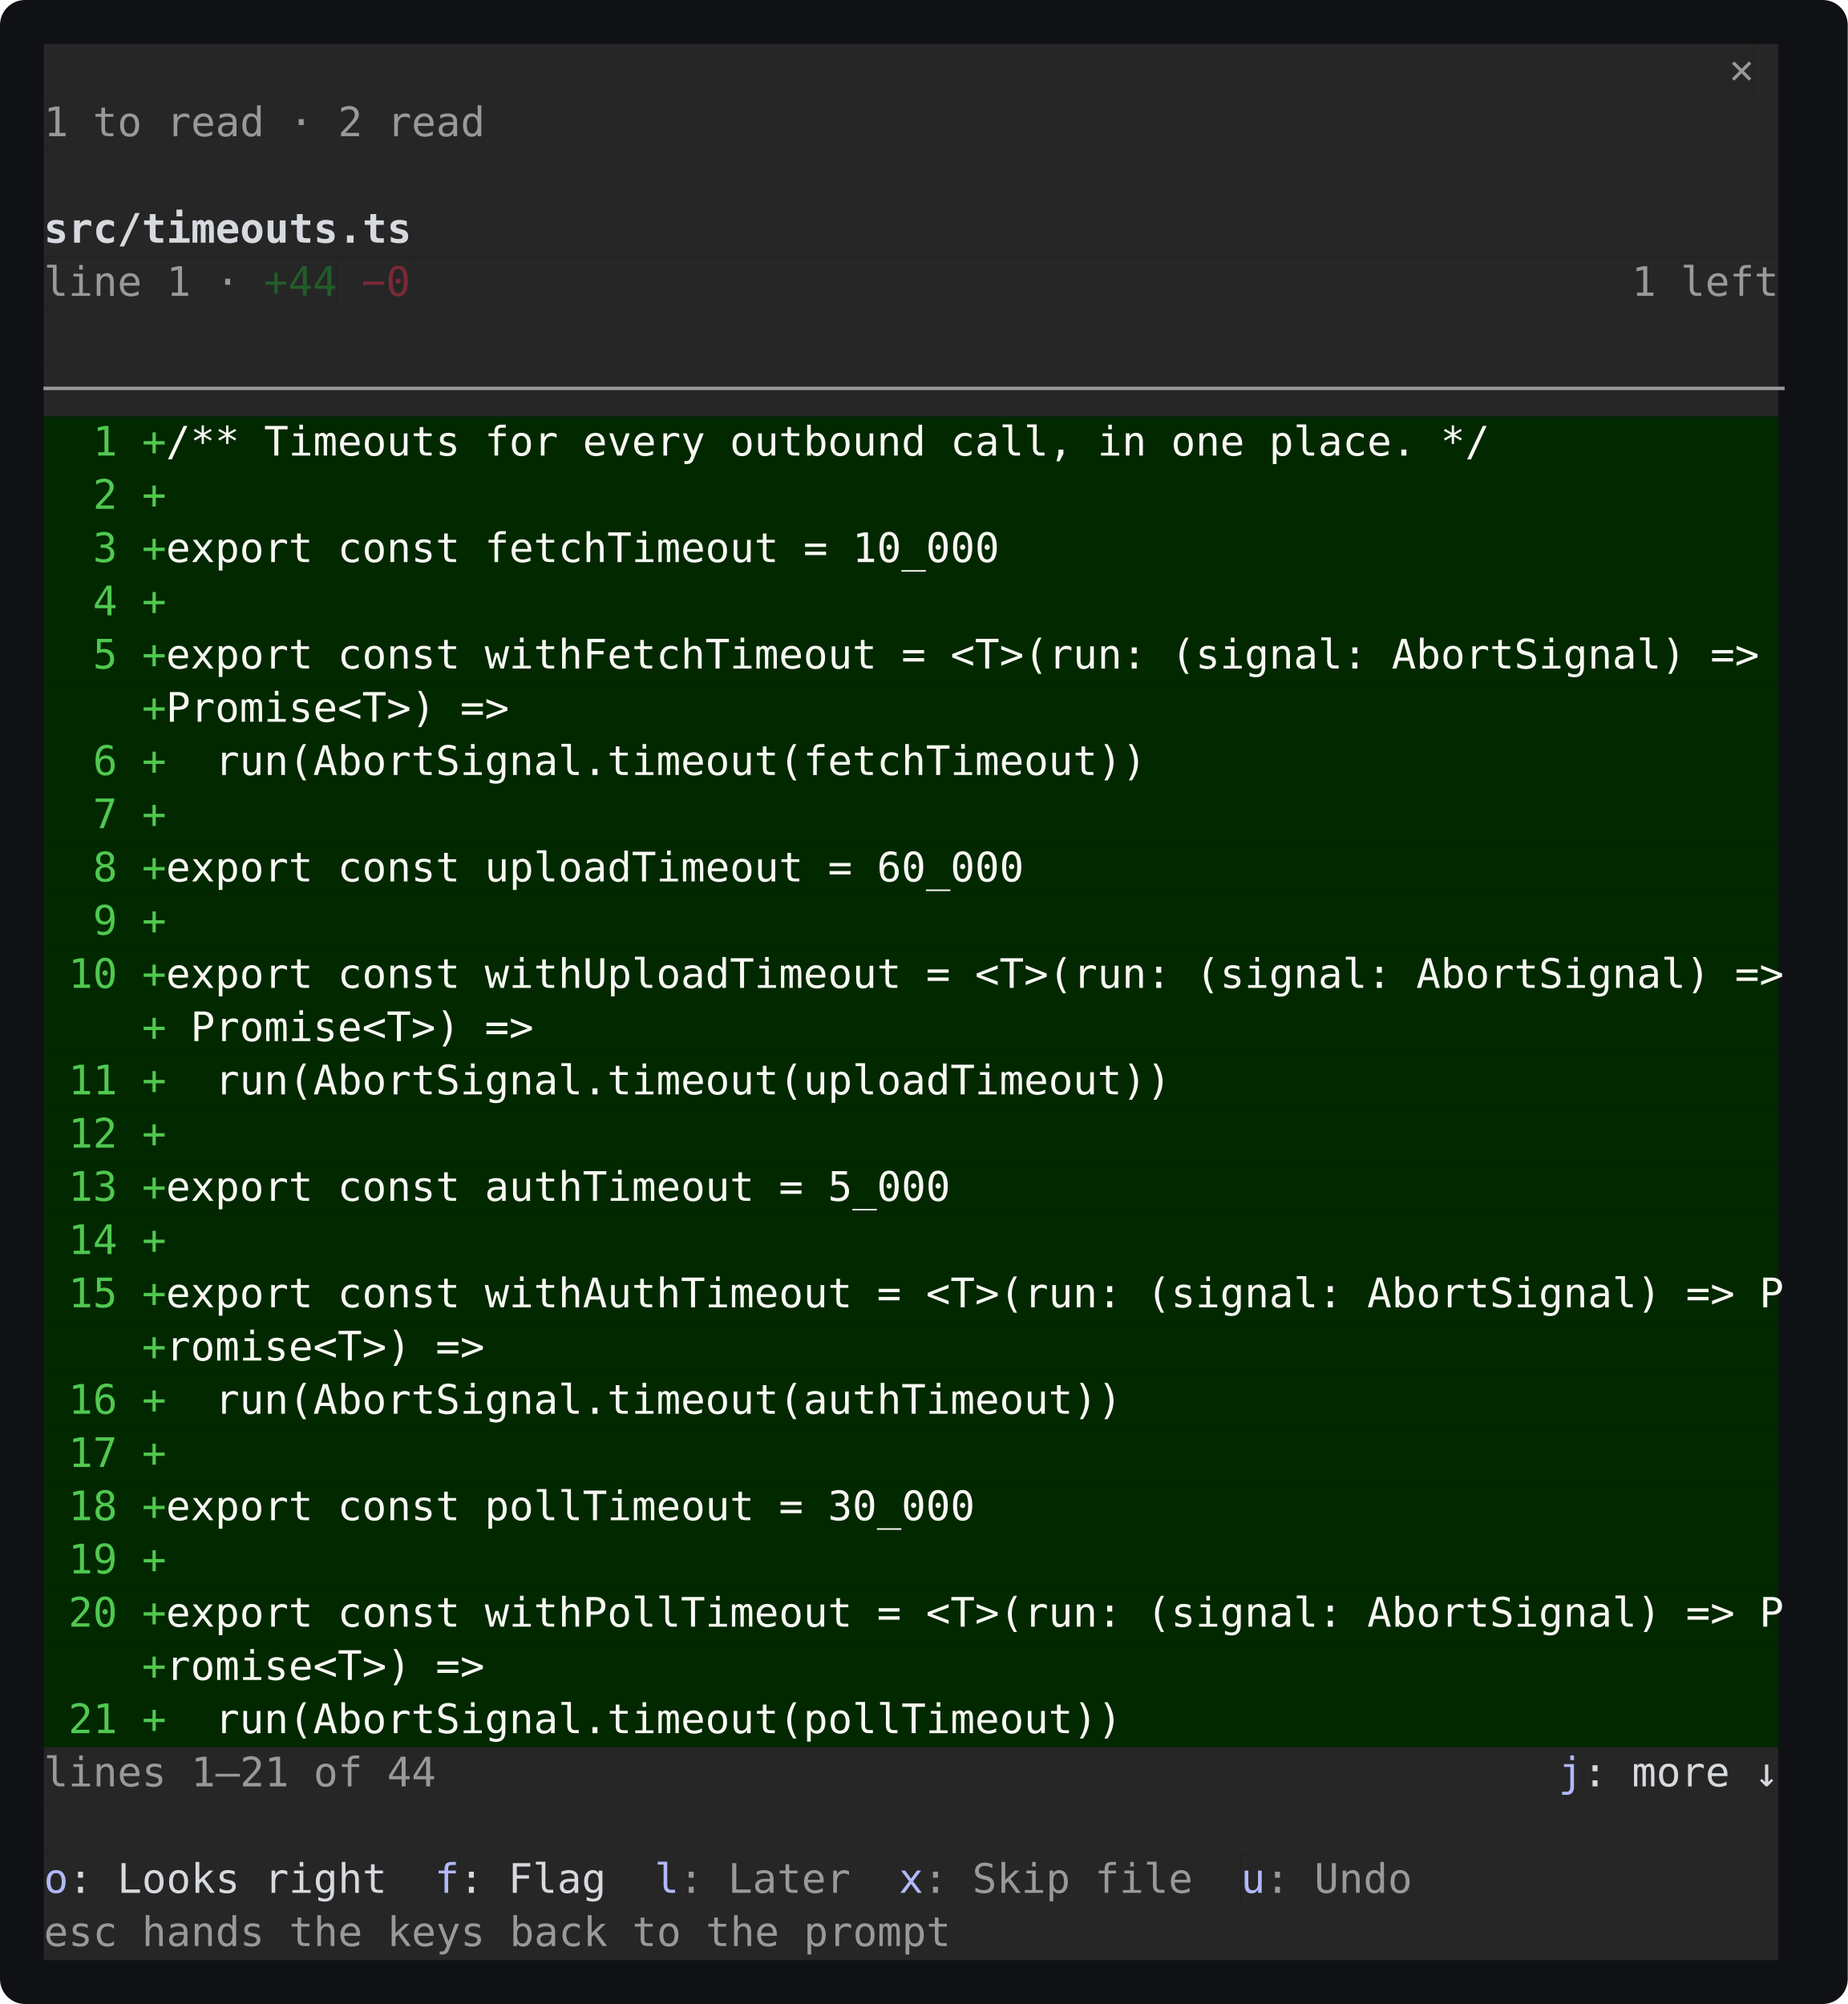
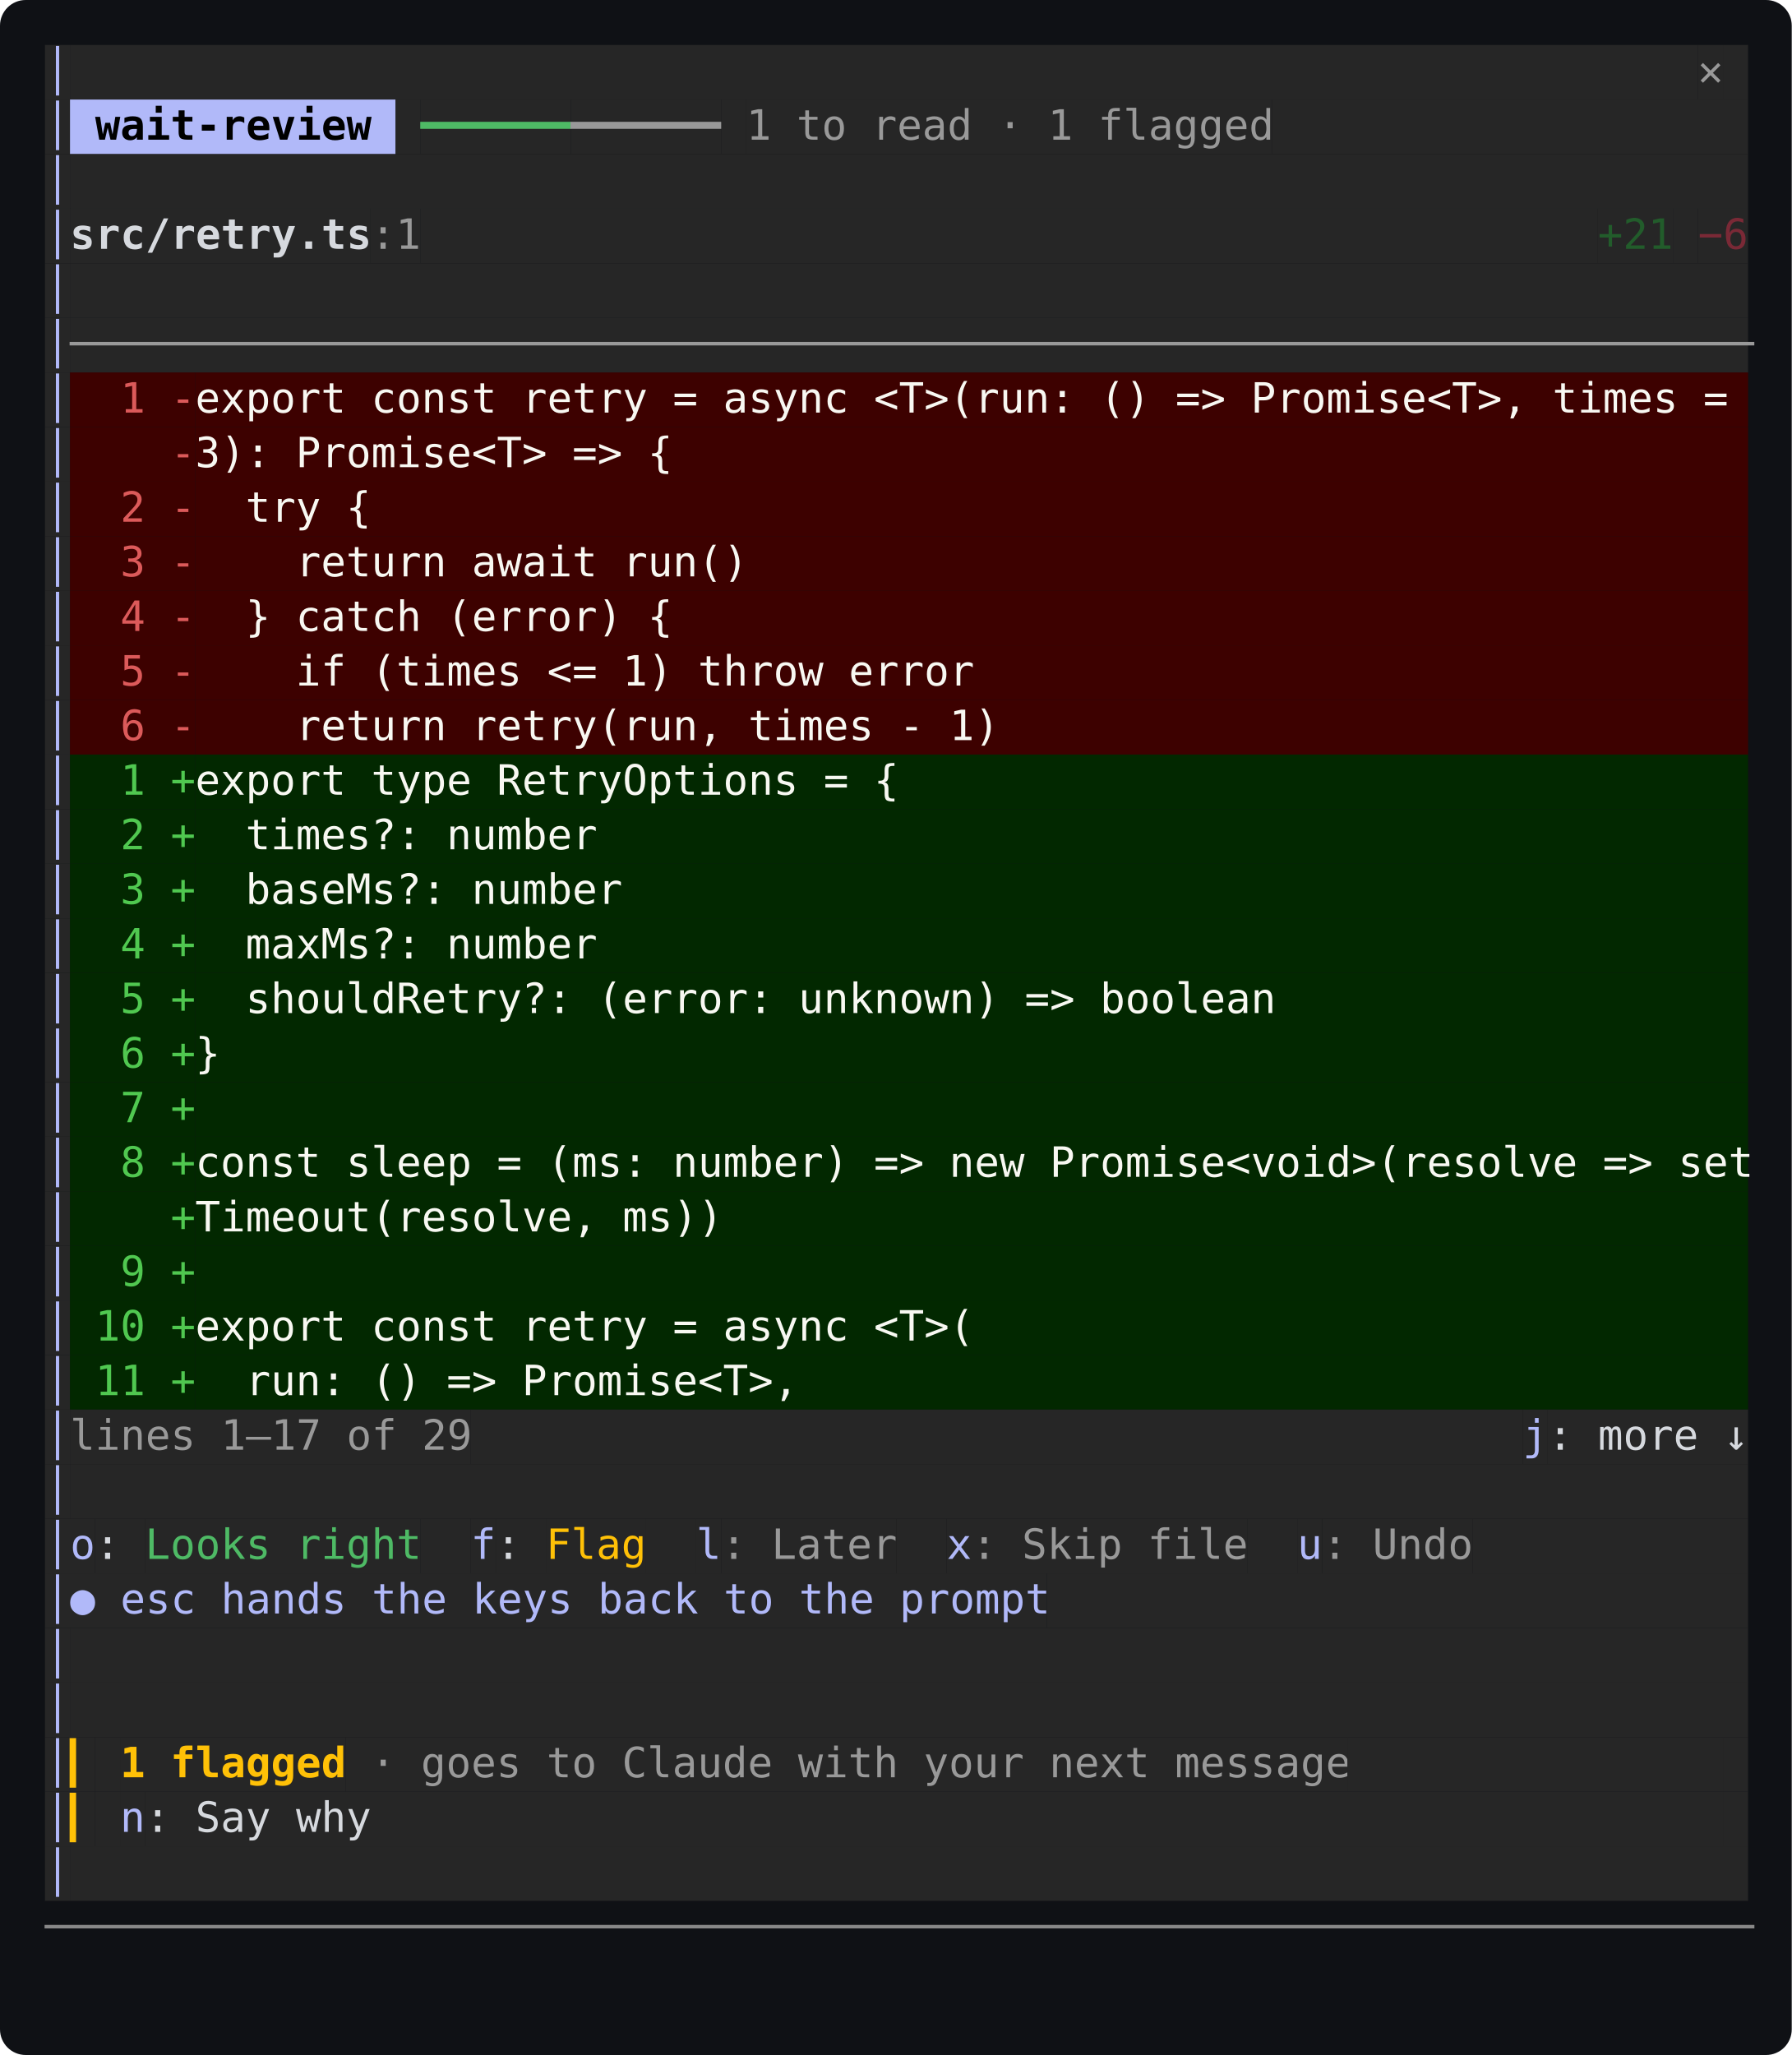
- <svg xmlns="http://www.w3.org/2000/svg" width="590" height="640" viewBox="0 0 590 640" font-family="ui-monospace,SFMono-Regular,Menlo,Consolas,monospace" font-size="13">
+ <svg xmlns="http://www.w3.org/2000/svg" width="558" height="640" viewBox="0 0 558 640" font-family="ui-monospace,SFMono-Regular,Menlo,Consolas,monospace" font-size="13">
  <rect width="100%" height="100%" rx="8" fill="#0f1115" />
-   <rect x="14.0" y="14.0" width="538.2" height="17" fill="#262626" />
-   <rect x="552.2" y="14.0" width="7.8" height="17" fill="#262626" />
-   <text x="552.2" y="26.5" fill="#999999" textLength="7.8" lengthAdjust="spacingAndGlyphs" xml:space="preserve">✕</text>
-   <rect x="560.0" y="14.0" width="7.8" height="17" fill="#262626" />
-   <rect x="14.0" y="31.0" width="140.4" height="17" fill="#262626" />
-   <text x="14.0" y="43.5" fill="#999999" textLength="140.4" lengthAdjust="spacingAndGlyphs" xml:space="preserve">1 to read · 2 read</text>
-   <rect x="154.4" y="31.0" width="413.4" height="17" fill="#262626" />
-   <rect x="14.0" y="48.0" width="553.8" height="17" fill="#262626" />
-   <rect x="14.0" y="65.0" width="117.0" height="17" fill="#262626" />
-   <text x="14.0" y="77.5" fill="#d6d9de" textLength="117.0" lengthAdjust="spacingAndGlyphs" font-weight="700" xml:space="preserve">src/timeouts.ts</text>
-   <rect x="131.0" y="65.0" width="436.8" height="17" fill="#262626" />
-   <rect x="14.0" y="82.0" width="70.2" height="17" fill="#262626" />
-   <text x="14.0" y="94.5" fill="#999999" textLength="70.2" lengthAdjust="spacingAndGlyphs" xml:space="preserve">line 1 · </text>
-   <rect x="84.2" y="82.0" width="23.4" height="17" fill="#262626" />
-   <text x="84.2" y="94.5" fill="#225c2b" textLength="23.4" lengthAdjust="spacingAndGlyphs" xml:space="preserve">+44</text>
-   <rect x="107.6" y="82.0" width="7.8" height="17" fill="#262626" />
-   <rect x="115.4" y="82.0" width="15.6" height="17" fill="#262626" />
-   <text x="115.4" y="94.5" fill="#7a2936" textLength="15.6" lengthAdjust="spacingAndGlyphs" xml:space="preserve">−0</text>
-   <rect x="131.0" y="82.0" width="390.0" height="17" fill="#262626" />
-   <rect x="521.0" y="82.0" width="46.8" height="17" fill="#262626" />
-   <text x="521.0" y="94.5" fill="#999999" textLength="46.8" lengthAdjust="spacingAndGlyphs" xml:space="preserve">1 left</text>
-   <rect x="14.0" y="99.0" width="553.8" height="17" fill="#262626" />
-   <rect x="14.0" y="116.0" width="553.8" height="17" fill="#262626" />
-   <text x="14.0" y="128.5" fill="#999999" textLength="553.8" lengthAdjust="spacingAndGlyphs" xml:space="preserve">───────────────────────────────────────────────────────────────────────</text>
-   <rect x="14.0" y="133.0" width="39.0" height="17" fill="#022800" />
-   <text x="14.0" y="145.5" fill="#50c850" textLength="39.0" lengthAdjust="spacingAndGlyphs" xml:space="preserve">  1 +</text>
-   <rect x="53.0" y="133.0" width="514.8" height="17" fill="#022800" />
-   <text x="53.0" y="145.5" fill="#f8f8f2" textLength="514.8" lengthAdjust="spacingAndGlyphs" xml:space="preserve">/** Timeouts for every outbound call, in one place. */            </text>
-   <rect x="14.0" y="150.0" width="39.0" height="17" fill="#022800" />
-   <text x="14.0" y="162.5" fill="#50c850" textLength="39.0" lengthAdjust="spacingAndGlyphs" xml:space="preserve">  2 +</text>
-   <rect x="53.0" y="150.0" width="514.8" height="17" fill="#022800" />
-   <rect x="14.0" y="167.0" width="39.0" height="17" fill="#022800" />
-   <text x="14.0" y="179.5" fill="#50c850" textLength="39.0" lengthAdjust="spacingAndGlyphs" xml:space="preserve">  3 +</text>
-   <rect x="53.0" y="167.0" width="514.8" height="17" fill="#022800" />
-   <text x="53.0" y="179.5" fill="#f8f8f2" textLength="514.8" lengthAdjust="spacingAndGlyphs" xml:space="preserve">export const fetchTimeout = 10_000                                </text>
-   <rect x="14.0" y="184.0" width="39.0" height="17" fill="#022800" />
-   <text x="14.0" y="196.5" fill="#50c850" textLength="39.0" lengthAdjust="spacingAndGlyphs" xml:space="preserve">  4 +</text>
-   <rect x="53.0" y="184.0" width="514.8" height="17" fill="#022800" />
-   <rect x="14.0" y="201.0" width="39.0" height="17" fill="#022800" />
-   <text x="14.0" y="213.5" fill="#50c850" textLength="39.0" lengthAdjust="spacingAndGlyphs" xml:space="preserve">  5 +</text>
-   <rect x="53.0" y="201.0" width="514.8" height="17" fill="#022800" />
-   <text x="53.0" y="213.5" fill="#f8f8f2" textLength="514.8" lengthAdjust="spacingAndGlyphs" xml:space="preserve">export const withFetchTimeout = &lt;T&gt;(run: (signal: AbortSignal) =&gt; </text>
-   <rect x="14.0" y="218.0" width="39.0" height="17" fill="#022800" />
-   <text x="14.0" y="230.5" fill="#50c850" textLength="39.0" lengthAdjust="spacingAndGlyphs" xml:space="preserve">    +</text>
-   <rect x="53.0" y="218.0" width="514.8" height="17" fill="#022800" />
-   <text x="53.0" y="230.5" fill="#f8f8f2" textLength="514.8" lengthAdjust="spacingAndGlyphs" xml:space="preserve">Promise&lt;T&gt;) =&gt;                                                    </text>
-   <rect x="14.0" y="235.0" width="39.0" height="17" fill="#022800" />
-   <text x="14.0" y="247.5" fill="#50c850" textLength="39.0" lengthAdjust="spacingAndGlyphs" xml:space="preserve">  6 +</text>
-   <rect x="53.0" y="235.0" width="514.8" height="17" fill="#022800" />
-   <text x="53.0" y="247.5" fill="#f8f8f2" textLength="514.8" lengthAdjust="spacingAndGlyphs" xml:space="preserve">  run(AbortSignal.timeout(fetchTimeout))                          </text>
-   <rect x="14.0" y="252.0" width="39.0" height="17" fill="#022800" />
-   <text x="14.0" y="264.5" fill="#50c850" textLength="39.0" lengthAdjust="spacingAndGlyphs" xml:space="preserve">  7 +</text>
-   <rect x="53.0" y="252.0" width="514.8" height="17" fill="#022800" />
-   <rect x="14.0" y="269.0" width="39.0" height="17" fill="#022800" />
-   <text x="14.0" y="281.5" fill="#50c850" textLength="39.0" lengthAdjust="spacingAndGlyphs" xml:space="preserve">  8 +</text>
-   <rect x="53.0" y="269.0" width="514.8" height="17" fill="#022800" />
-   <text x="53.0" y="281.5" fill="#f8f8f2" textLength="514.8" lengthAdjust="spacingAndGlyphs" xml:space="preserve">export const uploadTimeout = 60_000                               </text>
-   <rect x="14.0" y="286.0" width="39.0" height="17" fill="#022800" />
-   <text x="14.0" y="298.5" fill="#50c850" textLength="39.0" lengthAdjust="spacingAndGlyphs" xml:space="preserve">  9 +</text>
-   <rect x="53.0" y="286.0" width="514.8" height="17" fill="#022800" />
-   <rect x="14.0" y="303.0" width="39.0" height="17" fill="#022800" />
-   <text x="14.0" y="315.5" fill="#50c850" textLength="39.0" lengthAdjust="spacingAndGlyphs" xml:space="preserve"> 10 +</text>
-   <rect x="53.0" y="303.0" width="514.8" height="17" fill="#022800" />
-   <text x="53.0" y="315.5" fill="#f8f8f2" textLength="514.8" lengthAdjust="spacingAndGlyphs" xml:space="preserve">export const withUploadTimeout = &lt;T&gt;(run: (signal: AbortSignal) =&gt;</text>
-   <rect x="14.0" y="320.0" width="39.0" height="17" fill="#022800" />
-   <text x="14.0" y="332.5" fill="#50c850" textLength="39.0" lengthAdjust="spacingAndGlyphs" xml:space="preserve">    +</text>
-   <rect x="53.0" y="320.0" width="514.8" height="17" fill="#022800" />
-   <text x="53.0" y="332.5" fill="#f8f8f2" textLength="514.8" lengthAdjust="spacingAndGlyphs" xml:space="preserve"> Promise&lt;T&gt;) =&gt;                                                   </text>
-   <rect x="14.0" y="337.0" width="39.0" height="17" fill="#022800" />
-   <text x="14.0" y="349.5" fill="#50c850" textLength="39.0" lengthAdjust="spacingAndGlyphs" xml:space="preserve"> 11 +</text>
-   <rect x="53.0" y="337.0" width="514.8" height="17" fill="#022800" />
-   <text x="53.0" y="349.5" fill="#f8f8f2" textLength="514.8" lengthAdjust="spacingAndGlyphs" xml:space="preserve">  run(AbortSignal.timeout(uploadTimeout))                         </text>
-   <rect x="14.0" y="354.0" width="39.0" height="17" fill="#022800" />
-   <text x="14.0" y="366.5" fill="#50c850" textLength="39.0" lengthAdjust="spacingAndGlyphs" xml:space="preserve"> 12 +</text>
-   <rect x="53.0" y="354.0" width="514.8" height="17" fill="#022800" />
-   <rect x="14.0" y="371.0" width="39.0" height="17" fill="#022800" />
-   <text x="14.0" y="383.5" fill="#50c850" textLength="39.0" lengthAdjust="spacingAndGlyphs" xml:space="preserve"> 13 +</text>
-   <rect x="53.0" y="371.0" width="514.8" height="17" fill="#022800" />
-   <text x="53.0" y="383.5" fill="#f8f8f2" textLength="514.8" lengthAdjust="spacingAndGlyphs" xml:space="preserve">export const authTimeout = 5_000                                  </text>
-   <rect x="14.0" y="388.0" width="39.0" height="17" fill="#022800" />
-   <text x="14.0" y="400.5" fill="#50c850" textLength="39.0" lengthAdjust="spacingAndGlyphs" xml:space="preserve"> 14 +</text>
-   <rect x="53.0" y="388.0" width="514.8" height="17" fill="#022800" />
-   <rect x="14.0" y="405.0" width="39.0" height="17" fill="#022800" />
-   <text x="14.0" y="417.5" fill="#50c850" textLength="39.0" lengthAdjust="spacingAndGlyphs" xml:space="preserve"> 15 +</text>
-   <rect x="53.0" y="405.0" width="514.8" height="17" fill="#022800" />
-   <text x="53.0" y="417.5" fill="#f8f8f2" textLength="514.8" lengthAdjust="spacingAndGlyphs" xml:space="preserve">export const withAuthTimeout = &lt;T&gt;(run: (signal: AbortSignal) =&gt; P</text>
-   <rect x="14.0" y="422.0" width="39.0" height="17" fill="#022800" />
-   <text x="14.0" y="434.5" fill="#50c850" textLength="39.0" lengthAdjust="spacingAndGlyphs" xml:space="preserve">    +</text>
-   <rect x="53.0" y="422.0" width="514.8" height="17" fill="#022800" />
-   <text x="53.0" y="434.5" fill="#f8f8f2" textLength="514.8" lengthAdjust="spacingAndGlyphs" xml:space="preserve">romise&lt;T&gt;) =&gt;                                                     </text>
-   <rect x="14.0" y="439.0" width="39.0" height="17" fill="#022800" />
-   <text x="14.0" y="451.5" fill="#50c850" textLength="39.0" lengthAdjust="spacingAndGlyphs" xml:space="preserve"> 16 +</text>
-   <rect x="53.0" y="439.0" width="514.8" height="17" fill="#022800" />
-   <text x="53.0" y="451.5" fill="#f8f8f2" textLength="514.8" lengthAdjust="spacingAndGlyphs" xml:space="preserve">  run(AbortSignal.timeout(authTimeout))                           </text>
-   <rect x="14.0" y="456.0" width="39.0" height="17" fill="#022800" />
-   <text x="14.0" y="468.5" fill="#50c850" textLength="39.0" lengthAdjust="spacingAndGlyphs" xml:space="preserve"> 17 +</text>
-   <rect x="53.0" y="456.0" width="514.8" height="17" fill="#022800" />
-   <rect x="14.0" y="473.0" width="39.0" height="17" fill="#022800" />
-   <text x="14.0" y="485.5" fill="#50c850" textLength="39.0" lengthAdjust="spacingAndGlyphs" xml:space="preserve"> 18 +</text>
-   <rect x="53.0" y="473.0" width="514.8" height="17" fill="#022800" />
-   <text x="53.0" y="485.5" fill="#f8f8f2" textLength="514.8" lengthAdjust="spacingAndGlyphs" xml:space="preserve">export const pollTimeout = 30_000                                 </text>
-   <rect x="14.0" y="490.0" width="39.0" height="17" fill="#022800" />
-   <text x="14.0" y="502.5" fill="#50c850" textLength="39.0" lengthAdjust="spacingAndGlyphs" xml:space="preserve"> 19 +</text>
-   <rect x="53.0" y="490.0" width="514.8" height="17" fill="#022800" />
-   <rect x="14.0" y="507.0" width="39.0" height="17" fill="#022800" />
-   <text x="14.0" y="519.5" fill="#50c850" textLength="39.0" lengthAdjust="spacingAndGlyphs" xml:space="preserve"> 20 +</text>
-   <rect x="53.0" y="507.0" width="514.8" height="17" fill="#022800" />
-   <text x="53.0" y="519.5" fill="#f8f8f2" textLength="514.8" lengthAdjust="spacingAndGlyphs" xml:space="preserve">export const withPollTimeout = &lt;T&gt;(run: (signal: AbortSignal) =&gt; P</text>
-   <rect x="14.0" y="524.0" width="39.0" height="17" fill="#022800" />
-   <text x="14.0" y="536.5" fill="#50c850" textLength="39.0" lengthAdjust="spacingAndGlyphs" xml:space="preserve">    +</text>
-   <rect x="53.0" y="524.0" width="514.8" height="17" fill="#022800" />
-   <text x="53.0" y="536.5" fill="#f8f8f2" textLength="514.8" lengthAdjust="spacingAndGlyphs" xml:space="preserve">romise&lt;T&gt;) =&gt;                                                     </text>
-   <rect x="14.0" y="541.0" width="39.0" height="17" fill="#022800" />
-   <text x="14.0" y="553.5" fill="#50c850" textLength="39.0" lengthAdjust="spacingAndGlyphs" xml:space="preserve"> 21 +</text>
-   <rect x="53.0" y="541.0" width="514.8" height="17" fill="#022800" />
-   <text x="53.0" y="553.5" fill="#f8f8f2" textLength="514.8" lengthAdjust="spacingAndGlyphs" xml:space="preserve">  run(AbortSignal.timeout(pollTimeout))                           </text>
-   <rect x="14.0" y="558.0" width="124.8" height="17" fill="#262626" />
-   <text x="14.0" y="570.5" fill="#999999" textLength="124.8" lengthAdjust="spacingAndGlyphs" xml:space="preserve">lines 1–21 of 44</text>
-   <rect x="138.8" y="558.0" width="358.8" height="17" fill="#262626" />
-   <rect x="497.6" y="558.0" width="7.8" height="17" fill="#262626" />
-   <text x="497.6" y="570.5" fill="#b1b9f9" textLength="7.8" lengthAdjust="spacingAndGlyphs" xml:space="preserve">j</text>
-   <rect x="505.4" y="558.0" width="62.4" height="17" fill="#262626" />
-   <text x="505.4" y="570.5" fill="#d6d9de" textLength="62.4" lengthAdjust="spacingAndGlyphs" xml:space="preserve">: more ↓</text>
-   <rect x="14.0" y="575.0" width="553.8" height="17" fill="#262626" />
-   <rect x="14.0" y="592.0" width="7.8" height="17" fill="#262626" />
-   <text x="14.0" y="604.5" fill="#b1b9f9" textLength="7.8" lengthAdjust="spacingAndGlyphs" xml:space="preserve">o</text>
-   <rect x="21.8" y="592.0" width="117.0" height="17" fill="#262626" />
-   <text x="21.8" y="604.5" fill="#d6d9de" textLength="117.0" lengthAdjust="spacingAndGlyphs" xml:space="preserve">: Looks right  </text>
-   <rect x="138.8" y="592.0" width="7.8" height="17" fill="#262626" />
-   <text x="138.8" y="604.5" fill="#b1b9f9" textLength="7.8" lengthAdjust="spacingAndGlyphs" xml:space="preserve">f</text>
-   <rect x="146.6" y="592.0" width="62.4" height="17" fill="#262626" />
-   <text x="146.6" y="604.5" fill="#d6d9de" textLength="62.4" lengthAdjust="spacingAndGlyphs" xml:space="preserve">: Flag  </text>
-   <rect x="209.0" y="592.0" width="7.8" height="17" fill="#262626" />
-   <text x="209.0" y="604.5" fill="#b1b9f9" textLength="7.8" lengthAdjust="spacingAndGlyphs" xml:space="preserve">l</text>
-   <rect x="216.8" y="592.0" width="54.6" height="17" fill="#262626" />
-   <text x="216.8" y="604.5" fill="#999999" textLength="54.6" lengthAdjust="spacingAndGlyphs" xml:space="preserve">: Later</text>
-   <rect x="271.4" y="592.0" width="15.6" height="17" fill="#262626" />
-   <rect x="287.0" y="592.0" width="7.8" height="17" fill="#262626" />
-   <text x="287.0" y="604.5" fill="#b1b9f9" textLength="7.8" lengthAdjust="spacingAndGlyphs" xml:space="preserve">x</text>
-   <rect x="294.8" y="592.0" width="85.8" height="17" fill="#262626" />
-   <text x="294.8" y="604.5" fill="#999999" textLength="85.8" lengthAdjust="spacingAndGlyphs" xml:space="preserve">: Skip file</text>
-   <rect x="380.6" y="592.0" width="15.6" height="17" fill="#262626" />
-   <rect x="396.2" y="592.0" width="7.8" height="17" fill="#262626" />
-   <text x="396.2" y="604.5" fill="#b1b9f9" textLength="7.8" lengthAdjust="spacingAndGlyphs" xml:space="preserve">u</text>
-   <rect x="404.0" y="592.0" width="46.8" height="17" fill="#262626" />
-   <text x="404.0" y="604.5" fill="#999999" textLength="46.8" lengthAdjust="spacingAndGlyphs" xml:space="preserve">: Undo</text>
-   <rect x="450.8" y="592.0" width="117.0" height="17" fill="#262626" />
-   <rect x="14.0" y="609.0" width="288.6" height="17" fill="#262626" />
-   <text x="14.0" y="621.5" fill="#999999" textLength="288.6" lengthAdjust="spacingAndGlyphs" xml:space="preserve">esc hands the keys back to the prompt</text>
-   <rect x="302.6" y="609.0" width="265.2" height="17" fill="#262626" />
+   <rect x="14.0" y="14.0" width="7.8" height="17" fill="#262626" />
+   <text x="14.0" y="26.5" fill="#b1b9f9" textLength="7.8" lengthAdjust="spacingAndGlyphs" xml:space="preserve">│</text>
+   <rect x="21.8" y="14.0" width="507.0" height="17" fill="#262626" />
+   <rect x="528.8" y="14.0" width="7.8" height="17" fill="#262626" />
+   <text x="528.8" y="26.5" fill="#999999" textLength="7.8" lengthAdjust="spacingAndGlyphs" xml:space="preserve">✕</text>
+   <rect x="536.6" y="14.0" width="7.8" height="17" fill="#262626" />
+   <rect x="14.0" y="31.0" width="7.8" height="17" fill="#262626" />
+   <text x="14.0" y="43.5" fill="#b1b9f9" textLength="7.8" lengthAdjust="spacingAndGlyphs" xml:space="preserve">│</text>
+   <rect x="21.8" y="31.0" width="101.4" height="17" fill="#b1b9f9" />
+   <text x="21.8" y="43.5" fill="#000000" textLength="101.4" lengthAdjust="spacingAndGlyphs" font-weight="700" xml:space="preserve"> wait-review </text>
+   <rect x="123.2" y="31.0" width="7.8" height="17" fill="#262626" />
+   <rect x="131.0" y="31.0" width="46.8" height="17" fill="#262626" />
+   <text x="131.0" y="43.5" fill="#4eba65" textLength="46.8" lengthAdjust="spacingAndGlyphs" xml:space="preserve">━━━━━━</text>
+   <rect x="177.8" y="31.0" width="46.8" height="17" fill="#262626" />
+   <text x="177.8" y="43.5" fill="#999999" textLength="46.8" lengthAdjust="spacingAndGlyphs" xml:space="preserve">━━━━━━</text>
+   <rect x="224.6" y="31.0" width="7.8" height="17" fill="#262626" />
+   <rect x="232.4" y="31.0" width="163.8" height="17" fill="#262626" />
+   <text x="232.4" y="43.5" fill="#999999" textLength="163.8" lengthAdjust="spacingAndGlyphs" xml:space="preserve">1 to read · 1 flagged</text>
+   <rect x="396.2" y="31.0" width="148.2" height="17" fill="#262626" />
+   <rect x="14.0" y="48.0" width="7.8" height="17" fill="#262626" />
+   <text x="14.0" y="60.5" fill="#b1b9f9" textLength="7.8" lengthAdjust="spacingAndGlyphs" xml:space="preserve">│</text>
+   <rect x="21.8" y="48.0" width="522.6" height="17" fill="#262626" />
+   <rect x="14.0" y="65.0" width="7.8" height="17" fill="#262626" />
+   <text x="14.0" y="77.5" fill="#b1b9f9" textLength="7.8" lengthAdjust="spacingAndGlyphs" xml:space="preserve">│</text>
+   <rect x="21.8" y="65.0" width="93.6" height="17" fill="#262626" />
+   <text x="21.8" y="77.5" fill="#d6d9de" textLength="93.6" lengthAdjust="spacingAndGlyphs" font-weight="700" xml:space="preserve">src/retry.ts</text>
+   <rect x="115.4" y="65.0" width="15.6" height="17" fill="#262626" />
+   <text x="115.4" y="77.5" fill="#999999" textLength="15.6" lengthAdjust="spacingAndGlyphs" xml:space="preserve">:1</text>
+   <rect x="131.0" y="65.0" width="366.6" height="17" fill="#262626" />
+   <rect x="497.6" y="65.0" width="23.4" height="17" fill="#262626" />
+   <text x="497.6" y="77.5" fill="#225c2b" textLength="23.4" lengthAdjust="spacingAndGlyphs" xml:space="preserve">+21</text>
+   <rect x="521.0" y="65.0" width="7.8" height="17" fill="#262626" />
+   <rect x="528.8" y="65.0" width="15.6" height="17" fill="#262626" />
+   <text x="528.8" y="77.5" fill="#7a2936" textLength="15.6" lengthAdjust="spacingAndGlyphs" xml:space="preserve">−6</text>
+   <rect x="14.0" y="82.0" width="7.8" height="17" fill="#262626" />
+   <text x="14.0" y="94.5" fill="#b1b9f9" textLength="7.8" lengthAdjust="spacingAndGlyphs" xml:space="preserve">│</text>
+   <rect x="21.8" y="82.0" width="522.6" height="17" fill="#262626" />
+   <rect x="14.0" y="99.0" width="7.8" height="17" fill="#262626" />
+   <text x="14.0" y="111.5" fill="#b1b9f9" textLength="7.8" lengthAdjust="spacingAndGlyphs" xml:space="preserve">│</text>
+   <rect x="21.8" y="99.0" width="522.6" height="17" fill="#262626" />
+   <text x="21.8" y="111.5" fill="#999999" textLength="522.6" lengthAdjust="spacingAndGlyphs" xml:space="preserve">───────────────────────────────────────────────────────────────────</text>
+   <rect x="14.0" y="116.0" width="7.8" height="17" fill="#262626" />
+   <text x="14.0" y="128.5" fill="#b1b9f9" textLength="7.8" lengthAdjust="spacingAndGlyphs" xml:space="preserve">│</text>
+   <rect x="21.8" y="116.0" width="39.0" height="17" fill="#3d0100" />
+   <text x="21.8" y="128.5" fill="#dc5a5a" textLength="39.0" lengthAdjust="spacingAndGlyphs" xml:space="preserve">  1 -</text>
+   <rect x="60.8" y="116.0" width="483.6" height="17" fill="#3d0100" />
+   <text x="60.8" y="128.5" fill="#f8f8f2" textLength="483.6" lengthAdjust="spacingAndGlyphs" xml:space="preserve">export const retry = async &lt;T&gt;(run: () =&gt; Promise&lt;T&gt;, times = </text>
+   <rect x="14.0" y="133.0" width="7.8" height="17" fill="#262626" />
+   <text x="14.0" y="145.5" fill="#b1b9f9" textLength="7.8" lengthAdjust="spacingAndGlyphs" xml:space="preserve">│</text>
+   <rect x="21.8" y="133.0" width="39.0" height="17" fill="#3d0100" />
+   <text x="21.8" y="145.5" fill="#dc5a5a" textLength="39.0" lengthAdjust="spacingAndGlyphs" xml:space="preserve">    -</text>
+   <rect x="60.8" y="133.0" width="483.6" height="17" fill="#3d0100" />
+   <text x="60.8" y="145.5" fill="#f8f8f2" textLength="483.6" lengthAdjust="spacingAndGlyphs" xml:space="preserve">3): Promise&lt;T&gt; =&gt; {                                           </text>
+   <rect x="14.0" y="150.0" width="7.8" height="17" fill="#262626" />
+   <text x="14.0" y="162.5" fill="#b1b9f9" textLength="7.8" lengthAdjust="spacingAndGlyphs" xml:space="preserve">│</text>
+   <rect x="21.8" y="150.0" width="39.0" height="17" fill="#3d0100" />
+   <text x="21.8" y="162.5" fill="#dc5a5a" textLength="39.0" lengthAdjust="spacingAndGlyphs" xml:space="preserve">  2 -</text>
+   <rect x="60.8" y="150.0" width="483.6" height="17" fill="#3d0100" />
+   <text x="60.8" y="162.5" fill="#f8f8f2" textLength="483.6" lengthAdjust="spacingAndGlyphs" xml:space="preserve">  try {                                                       </text>
+   <rect x="14.0" y="167.0" width="7.8" height="17" fill="#262626" />
+   <text x="14.0" y="179.5" fill="#b1b9f9" textLength="7.8" lengthAdjust="spacingAndGlyphs" xml:space="preserve">│</text>
+   <rect x="21.8" y="167.0" width="39.0" height="17" fill="#3d0100" />
+   <text x="21.8" y="179.5" fill="#dc5a5a" textLength="39.0" lengthAdjust="spacingAndGlyphs" xml:space="preserve">  3 -</text>
+   <rect x="60.8" y="167.0" width="483.6" height="17" fill="#3d0100" />
+   <text x="60.8" y="179.5" fill="#f8f8f2" textLength="483.6" lengthAdjust="spacingAndGlyphs" xml:space="preserve">    return await run()                                        </text>
+   <rect x="14.0" y="184.0" width="7.8" height="17" fill="#262626" />
+   <text x="14.0" y="196.5" fill="#b1b9f9" textLength="7.8" lengthAdjust="spacingAndGlyphs" xml:space="preserve">│</text>
+   <rect x="21.8" y="184.0" width="39.0" height="17" fill="#3d0100" />
+   <text x="21.8" y="196.5" fill="#dc5a5a" textLength="39.0" lengthAdjust="spacingAndGlyphs" xml:space="preserve">  4 -</text>
+   <rect x="60.8" y="184.0" width="483.6" height="17" fill="#3d0100" />
+   <text x="60.8" y="196.5" fill="#f8f8f2" textLength="483.6" lengthAdjust="spacingAndGlyphs" xml:space="preserve">  } catch (error) {                                           </text>
+   <rect x="14.0" y="201.0" width="7.8" height="17" fill="#262626" />
+   <text x="14.0" y="213.5" fill="#b1b9f9" textLength="7.8" lengthAdjust="spacingAndGlyphs" xml:space="preserve">│</text>
+   <rect x="21.8" y="201.0" width="39.0" height="17" fill="#3d0100" />
+   <text x="21.8" y="213.5" fill="#dc5a5a" textLength="39.0" lengthAdjust="spacingAndGlyphs" xml:space="preserve">  5 -</text>
+   <rect x="60.8" y="201.0" width="483.6" height="17" fill="#3d0100" />
+   <text x="60.8" y="213.5" fill="#f8f8f2" textLength="483.6" lengthAdjust="spacingAndGlyphs" xml:space="preserve">    if (times &lt;= 1) throw error                               </text>
+   <rect x="14.0" y="218.0" width="7.8" height="17" fill="#262626" />
+   <text x="14.0" y="230.5" fill="#b1b9f9" textLength="7.8" lengthAdjust="spacingAndGlyphs" xml:space="preserve">│</text>
+   <rect x="21.8" y="218.0" width="39.0" height="17" fill="#3d0100" />
+   <text x="21.8" y="230.5" fill="#dc5a5a" textLength="39.0" lengthAdjust="spacingAndGlyphs" xml:space="preserve">  6 -</text>
+   <rect x="60.8" y="218.0" width="483.6" height="17" fill="#3d0100" />
+   <text x="60.8" y="230.5" fill="#f8f8f2" textLength="483.6" lengthAdjust="spacingAndGlyphs" xml:space="preserve">    return retry(run, times - 1)                              </text>
+   <rect x="14.0" y="235.0" width="7.8" height="17" fill="#262626" />
+   <text x="14.0" y="247.5" fill="#b1b9f9" textLength="7.8" lengthAdjust="spacingAndGlyphs" xml:space="preserve">│</text>
+   <rect x="21.8" y="235.0" width="39.0" height="17" fill="#022800" />
+   <text x="21.8" y="247.5" fill="#50c850" textLength="39.0" lengthAdjust="spacingAndGlyphs" xml:space="preserve">  1 +</text>
+   <rect x="60.8" y="235.0" width="483.6" height="17" fill="#022800" />
+   <text x="60.8" y="247.5" fill="#f8f8f2" textLength="483.6" lengthAdjust="spacingAndGlyphs" xml:space="preserve">export type RetryOptions = {                                  </text>
+   <rect x="14.0" y="252.0" width="7.8" height="17" fill="#262626" />
+   <text x="14.0" y="264.5" fill="#b1b9f9" textLength="7.8" lengthAdjust="spacingAndGlyphs" xml:space="preserve">│</text>
+   <rect x="21.8" y="252.0" width="39.0" height="17" fill="#022800" />
+   <text x="21.8" y="264.5" fill="#50c850" textLength="39.0" lengthAdjust="spacingAndGlyphs" xml:space="preserve">  2 +</text>
+   <rect x="60.8" y="252.0" width="483.6" height="17" fill="#022800" />
+   <text x="60.8" y="264.5" fill="#f8f8f2" textLength="483.6" lengthAdjust="spacingAndGlyphs" xml:space="preserve">  times?: number                                              </text>
+   <rect x="14.0" y="269.0" width="7.8" height="17" fill="#262626" />
+   <text x="14.0" y="281.5" fill="#b1b9f9" textLength="7.8" lengthAdjust="spacingAndGlyphs" xml:space="preserve">│</text>
+   <rect x="21.8" y="269.0" width="39.0" height="17" fill="#022800" />
+   <text x="21.8" y="281.5" fill="#50c850" textLength="39.0" lengthAdjust="spacingAndGlyphs" xml:space="preserve">  3 +</text>
+   <rect x="60.8" y="269.0" width="483.6" height="17" fill="#022800" />
+   <text x="60.8" y="281.5" fill="#f8f8f2" textLength="483.6" lengthAdjust="spacingAndGlyphs" xml:space="preserve">  baseMs?: number                                             </text>
+   <rect x="14.0" y="286.0" width="7.8" height="17" fill="#262626" />
+   <text x="14.0" y="298.5" fill="#b1b9f9" textLength="7.8" lengthAdjust="spacingAndGlyphs" xml:space="preserve">│</text>
+   <rect x="21.8" y="286.0" width="39.0" height="17" fill="#022800" />
+   <text x="21.8" y="298.5" fill="#50c850" textLength="39.0" lengthAdjust="spacingAndGlyphs" xml:space="preserve">  4 +</text>
+   <rect x="60.8" y="286.0" width="483.6" height="17" fill="#022800" />
+   <text x="60.8" y="298.5" fill="#f8f8f2" textLength="483.6" lengthAdjust="spacingAndGlyphs" xml:space="preserve">  maxMs?: number                                              </text>
+   <rect x="14.0" y="303.0" width="7.8" height="17" fill="#262626" />
+   <text x="14.0" y="315.5" fill="#b1b9f9" textLength="7.8" lengthAdjust="spacingAndGlyphs" xml:space="preserve">│</text>
+   <rect x="21.8" y="303.0" width="39.0" height="17" fill="#022800" />
+   <text x="21.8" y="315.5" fill="#50c850" textLength="39.0" lengthAdjust="spacingAndGlyphs" xml:space="preserve">  5 +</text>
+   <rect x="60.8" y="303.0" width="483.6" height="17" fill="#022800" />
+   <text x="60.8" y="315.5" fill="#f8f8f2" textLength="483.6" lengthAdjust="spacingAndGlyphs" xml:space="preserve">  shouldRetry?: (error: unknown) =&gt; boolean                   </text>
+   <rect x="14.0" y="320.0" width="7.8" height="17" fill="#262626" />
+   <text x="14.0" y="332.5" fill="#b1b9f9" textLength="7.8" lengthAdjust="spacingAndGlyphs" xml:space="preserve">│</text>
+   <rect x="21.8" y="320.0" width="39.0" height="17" fill="#022800" />
+   <text x="21.8" y="332.5" fill="#50c850" textLength="39.0" lengthAdjust="spacingAndGlyphs" xml:space="preserve">  6 +</text>
+   <rect x="60.8" y="320.0" width="483.6" height="17" fill="#022800" />
+   <text x="60.8" y="332.5" fill="#f8f8f2" textLength="483.6" lengthAdjust="spacingAndGlyphs" xml:space="preserve">}                                                             </text>
+   <rect x="14.0" y="337.0" width="7.8" height="17" fill="#262626" />
+   <text x="14.0" y="349.5" fill="#b1b9f9" textLength="7.8" lengthAdjust="spacingAndGlyphs" xml:space="preserve">│</text>
+   <rect x="21.8" y="337.0" width="39.0" height="17" fill="#022800" />
+   <text x="21.8" y="349.5" fill="#50c850" textLength="39.0" lengthAdjust="spacingAndGlyphs" xml:space="preserve">  7 +</text>
+   <rect x="60.8" y="337.0" width="483.6" height="17" fill="#022800" />
+   <rect x="14.0" y="354.0" width="7.8" height="17" fill="#262626" />
+   <text x="14.0" y="366.5" fill="#b1b9f9" textLength="7.8" lengthAdjust="spacingAndGlyphs" xml:space="preserve">│</text>
+   <rect x="21.8" y="354.0" width="39.0" height="17" fill="#022800" />
+   <text x="21.8" y="366.5" fill="#50c850" textLength="39.0" lengthAdjust="spacingAndGlyphs" xml:space="preserve">  8 +</text>
+   <rect x="60.8" y="354.0" width="483.6" height="17" fill="#022800" />
+   <text x="60.8" y="366.5" fill="#f8f8f2" textLength="483.6" lengthAdjust="spacingAndGlyphs" xml:space="preserve">const sleep = (ms: number) =&gt; new Promise&lt;void&gt;(resolve =&gt; set</text>
+   <rect x="14.0" y="371.0" width="7.8" height="17" fill="#262626" />
+   <text x="14.0" y="383.5" fill="#b1b9f9" textLength="7.8" lengthAdjust="spacingAndGlyphs" xml:space="preserve">│</text>
+   <rect x="21.8" y="371.0" width="39.0" height="17" fill="#022800" />
+   <text x="21.8" y="383.5" fill="#50c850" textLength="39.0" lengthAdjust="spacingAndGlyphs" xml:space="preserve">    +</text>
+   <rect x="60.8" y="371.0" width="483.6" height="17" fill="#022800" />
+   <text x="60.8" y="383.5" fill="#f8f8f2" textLength="483.6" lengthAdjust="spacingAndGlyphs" xml:space="preserve">Timeout(resolve, ms))                                         </text>
+   <rect x="14.0" y="388.0" width="7.8" height="17" fill="#262626" />
+   <text x="14.0" y="400.5" fill="#b1b9f9" textLength="7.8" lengthAdjust="spacingAndGlyphs" xml:space="preserve">│</text>
+   <rect x="21.8" y="388.0" width="39.0" height="17" fill="#022800" />
+   <text x="21.8" y="400.5" fill="#50c850" textLength="39.0" lengthAdjust="spacingAndGlyphs" xml:space="preserve">  9 +</text>
+   <rect x="60.8" y="388.0" width="483.6" height="17" fill="#022800" />
+   <rect x="14.0" y="405.0" width="7.8" height="17" fill="#262626" />
+   <text x="14.0" y="417.5" fill="#b1b9f9" textLength="7.8" lengthAdjust="spacingAndGlyphs" xml:space="preserve">│</text>
+   <rect x="21.8" y="405.0" width="39.0" height="17" fill="#022800" />
+   <text x="21.8" y="417.5" fill="#50c850" textLength="39.0" lengthAdjust="spacingAndGlyphs" xml:space="preserve"> 10 +</text>
+   <rect x="60.8" y="405.0" width="483.6" height="17" fill="#022800" />
+   <text x="60.8" y="417.5" fill="#f8f8f2" textLength="483.6" lengthAdjust="spacingAndGlyphs" xml:space="preserve">export const retry = async &lt;T&gt;(                               </text>
+   <rect x="14.0" y="422.0" width="7.8" height="17" fill="#262626" />
+   <text x="14.0" y="434.5" fill="#b1b9f9" textLength="7.8" lengthAdjust="spacingAndGlyphs" xml:space="preserve">│</text>
+   <rect x="21.8" y="422.0" width="39.0" height="17" fill="#022800" />
+   <text x="21.8" y="434.5" fill="#50c850" textLength="39.0" lengthAdjust="spacingAndGlyphs" xml:space="preserve"> 11 +</text>
+   <rect x="60.8" y="422.0" width="483.6" height="17" fill="#022800" />
+   <text x="60.8" y="434.5" fill="#f8f8f2" textLength="483.6" lengthAdjust="spacingAndGlyphs" xml:space="preserve">  run: () =&gt; Promise&lt;T&gt;,                                      </text>
+   <rect x="14.0" y="439.0" width="7.8" height="17" fill="#262626" />
+   <text x="14.0" y="451.5" fill="#b1b9f9" textLength="7.8" lengthAdjust="spacingAndGlyphs" xml:space="preserve">│</text>
+   <rect x="21.8" y="439.0" width="124.8" height="17" fill="#262626" />
+   <text x="21.8" y="451.5" fill="#999999" textLength="124.8" lengthAdjust="spacingAndGlyphs" xml:space="preserve">lines 1–17 of 29</text>
+   <rect x="146.6" y="439.0" width="327.6" height="17" fill="#262626" />
+   <rect x="474.2" y="439.0" width="7.8" height="17" fill="#262626" />
+   <text x="474.2" y="451.5" fill="#b1b9f9" textLength="7.8" lengthAdjust="spacingAndGlyphs" xml:space="preserve">j</text>
+   <rect x="482.0" y="439.0" width="62.4" height="17" fill="#262626" />
+   <text x="482.0" y="451.5" fill="#d6d9de" textLength="62.4" lengthAdjust="spacingAndGlyphs" xml:space="preserve">: more ↓</text>
+   <rect x="14.0" y="456.0" width="7.8" height="17" fill="#262626" />
+   <text x="14.0" y="468.5" fill="#b1b9f9" textLength="7.8" lengthAdjust="spacingAndGlyphs" xml:space="preserve">│</text>
+   <rect x="21.8" y="456.0" width="522.6" height="17" fill="#262626" />
+   <rect x="14.0" y="473.0" width="15.6" height="17" fill="#262626" />
+   <text x="14.0" y="485.5" fill="#b1b9f9" textLength="15.6" lengthAdjust="spacingAndGlyphs" xml:space="preserve">│o</text>
+   <rect x="29.6" y="473.0" width="15.6" height="17" fill="#262626" />
+   <text x="29.6" y="485.5" fill="#d6d9de" textLength="15.6" lengthAdjust="spacingAndGlyphs" xml:space="preserve">: </text>
+   <rect x="45.2" y="473.0" width="85.8" height="17" fill="#262626" />
+   <text x="45.2" y="485.5" fill="#4eba65" textLength="85.8" lengthAdjust="spacingAndGlyphs" xml:space="preserve">Looks right</text>
+   <rect x="131.0" y="473.0" width="15.6" height="17" fill="#262626" />
+   <rect x="146.6" y="473.0" width="7.8" height="17" fill="#262626" />
+   <text x="146.6" y="485.5" fill="#b1b9f9" textLength="7.8" lengthAdjust="spacingAndGlyphs" xml:space="preserve">f</text>
+   <rect x="154.4" y="473.0" width="15.6" height="17" fill="#262626" />
+   <text x="154.4" y="485.5" fill="#d6d9de" textLength="15.6" lengthAdjust="spacingAndGlyphs" xml:space="preserve">: </text>
+   <rect x="170.0" y="473.0" width="31.2" height="17" fill="#262626" />
+   <text x="170.0" y="485.5" fill="#ffc107" textLength="31.2" lengthAdjust="spacingAndGlyphs" xml:space="preserve">Flag</text>
+   <rect x="201.2" y="473.0" width="15.6" height="17" fill="#262626" />
+   <rect x="216.8" y="473.0" width="7.8" height="17" fill="#262626" />
+   <text x="216.8" y="485.5" fill="#b1b9f9" textLength="7.8" lengthAdjust="spacingAndGlyphs" xml:space="preserve">l</text>
+   <rect x="224.6" y="473.0" width="54.6" height="17" fill="#262626" />
+   <text x="224.6" y="485.5" fill="#999999" textLength="54.6" lengthAdjust="spacingAndGlyphs" xml:space="preserve">: Later</text>
+   <rect x="279.2" y="473.0" width="15.6" height="17" fill="#262626" />
+   <rect x="294.8" y="473.0" width="7.8" height="17" fill="#262626" />
+   <text x="294.8" y="485.5" fill="#b1b9f9" textLength="7.8" lengthAdjust="spacingAndGlyphs" xml:space="preserve">x</text>
+   <rect x="302.6" y="473.0" width="85.8" height="17" fill="#262626" />
+   <text x="302.6" y="485.5" fill="#999999" textLength="85.8" lengthAdjust="spacingAndGlyphs" xml:space="preserve">: Skip file</text>
+   <rect x="388.4" y="473.0" width="15.6" height="17" fill="#262626" />
+   <rect x="404.0" y="473.0" width="7.8" height="17" fill="#262626" />
+   <text x="404.0" y="485.5" fill="#b1b9f9" textLength="7.8" lengthAdjust="spacingAndGlyphs" xml:space="preserve">u</text>
+   <rect x="411.8" y="473.0" width="46.8" height="17" fill="#262626" />
+   <text x="411.8" y="485.5" fill="#999999" textLength="46.8" lengthAdjust="spacingAndGlyphs" xml:space="preserve">: Undo</text>
+   <rect x="458.6" y="473.0" width="85.8" height="17" fill="#262626" />
+   <rect x="14.0" y="490.0" width="312.0" height="17" fill="#262626" />
+   <text x="14.0" y="502.5" fill="#b1b9f9" textLength="312.0" lengthAdjust="spacingAndGlyphs" xml:space="preserve">│● esc hands the keys back to the prompt</text>
+   <rect x="326.0" y="490.0" width="218.4" height="17" fill="#262626" />
+   <rect x="14.0" y="507.0" width="7.8" height="17" fill="#262626" />
+   <text x="14.0" y="519.5" fill="#b1b9f9" textLength="7.8" lengthAdjust="spacingAndGlyphs" xml:space="preserve">│</text>
+   <rect x="21.8" y="507.0" width="522.6" height="17" fill="#262626" />
+   <rect x="14.0" y="524.0" width="7.8" height="17" fill="#262626" />
+   <text x="14.0" y="536.5" fill="#b1b9f9" textLength="7.8" lengthAdjust="spacingAndGlyphs" xml:space="preserve">│</text>
+   <rect x="21.8" y="524.0" width="522.6" height="17" fill="#262626" />
+   <rect x="14.0" y="541.0" width="7.8" height="17" fill="#262626" />
+   <text x="14.0" y="553.5" fill="#b1b9f9" textLength="7.8" lengthAdjust="spacingAndGlyphs" xml:space="preserve">│</text>
+   <rect x="21.8" y="541.0" width="7.8" height="17" fill="#262626" />
+   <text x="21.8" y="553.5" fill="#ffc107" textLength="7.8" lengthAdjust="spacingAndGlyphs" xml:space="preserve">▎</text>
+   <rect x="29.6" y="541.0" width="7.8" height="17" fill="#262626" />
+   <rect x="37.4" y="541.0" width="70.2" height="17" fill="#262626" />
+   <text x="37.4" y="553.5" fill="#ffc107" textLength="70.2" lengthAdjust="spacingAndGlyphs" font-weight="700" xml:space="preserve">1 flagged</text>
+   <rect x="107.6" y="541.0" width="312.0" height="17" fill="#262626" />
+   <text x="107.6" y="553.5" fill="#999999" textLength="312.0" lengthAdjust="spacingAndGlyphs" xml:space="preserve"> · goes to Claude with your next message</text>
+   <rect x="419.6" y="541.0" width="117.0" height="17" fill="#262626" />
+   <rect x="536.6" y="541.0" width="7.8" height="17" fill="#262626" />
+   <rect x="14.0" y="558.0" width="7.8" height="17" fill="#262626" />
+   <text x="14.0" y="570.5" fill="#b1b9f9" textLength="7.8" lengthAdjust="spacingAndGlyphs" xml:space="preserve">│</text>
+   <rect x="21.8" y="558.0" width="7.8" height="17" fill="#262626" />
+   <text x="21.8" y="570.5" fill="#ffc107" textLength="7.8" lengthAdjust="spacingAndGlyphs" xml:space="preserve">▎</text>
+   <rect x="29.6" y="558.0" width="7.8" height="17" fill="#262626" />
+   <rect x="37.4" y="558.0" width="7.8" height="17" fill="#262626" />
+   <text x="37.4" y="570.5" fill="#b1b9f9" textLength="7.8" lengthAdjust="spacingAndGlyphs" xml:space="preserve">n</text>
+   <rect x="45.2" y="558.0" width="491.4" height="17" fill="#262626" />
+   <text x="45.2" y="570.5" fill="#d6d9de" textLength="491.4" lengthAdjust="spacingAndGlyphs" xml:space="preserve">: Say why                                                      </text>
+   <rect x="536.6" y="558.0" width="7.8" height="17" fill="#262626" />
+   <rect x="14.0" y="575.0" width="7.8" height="17" fill="#262626" />
+   <text x="14.0" y="587.5" fill="#b1b9f9" textLength="7.8" lengthAdjust="spacingAndGlyphs" xml:space="preserve">│</text>
+   <rect x="21.8" y="575.0" width="522.6" height="17" fill="#262626" />
+   <text x="14.0" y="604.5" fill="#888888" textLength="530.4" lengthAdjust="spacingAndGlyphs" xml:space="preserve">────────────────────────────────────────────────────────────────────</text>
</svg>
